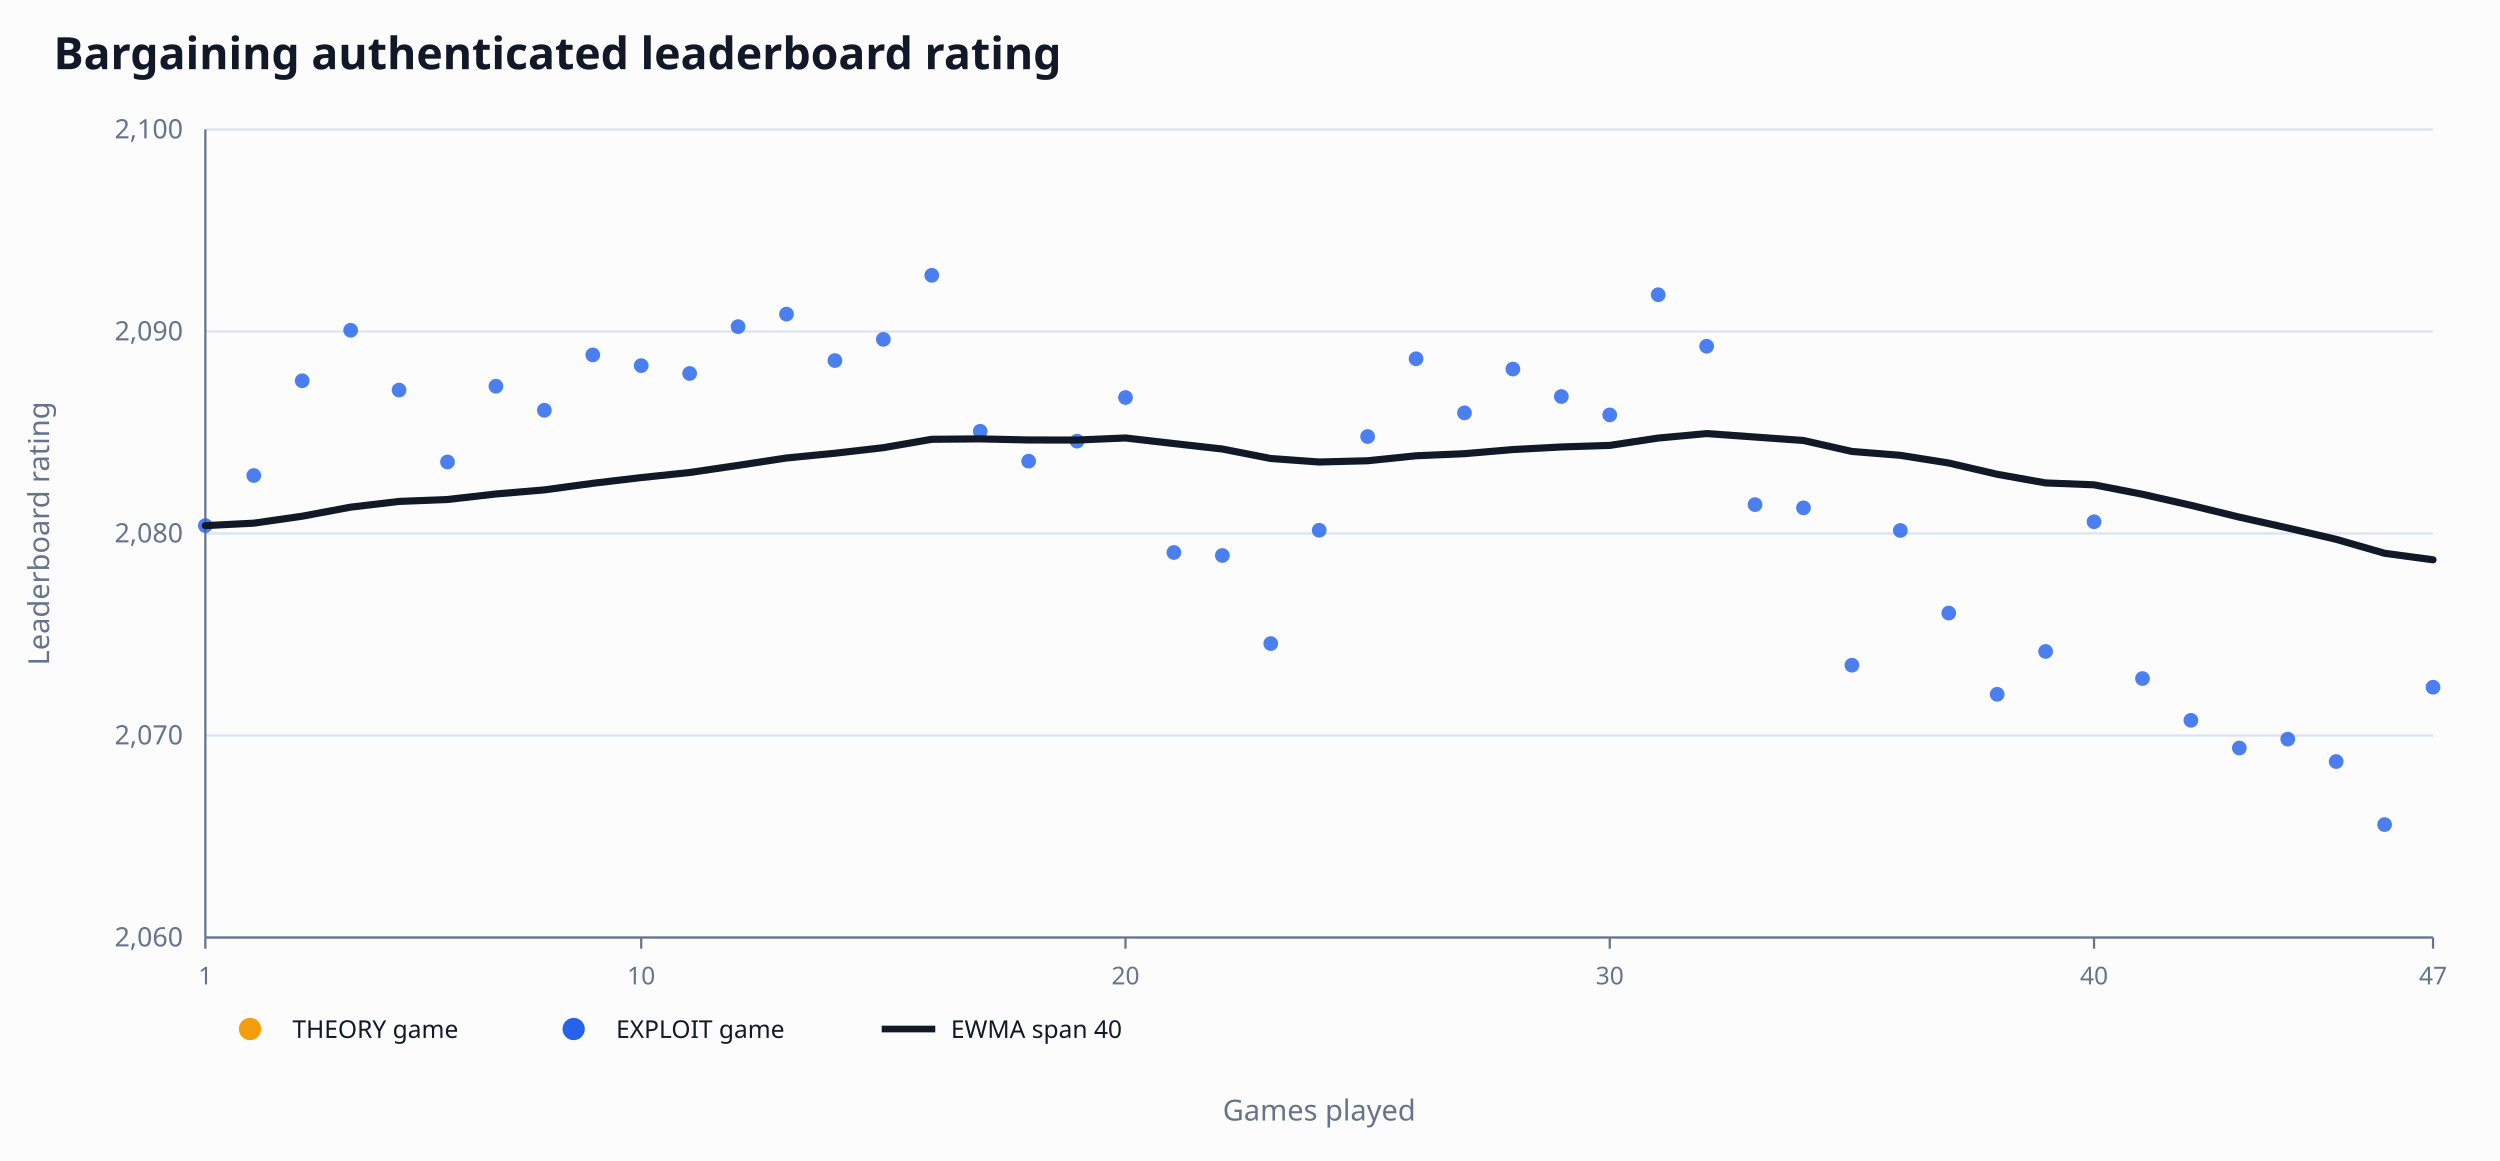
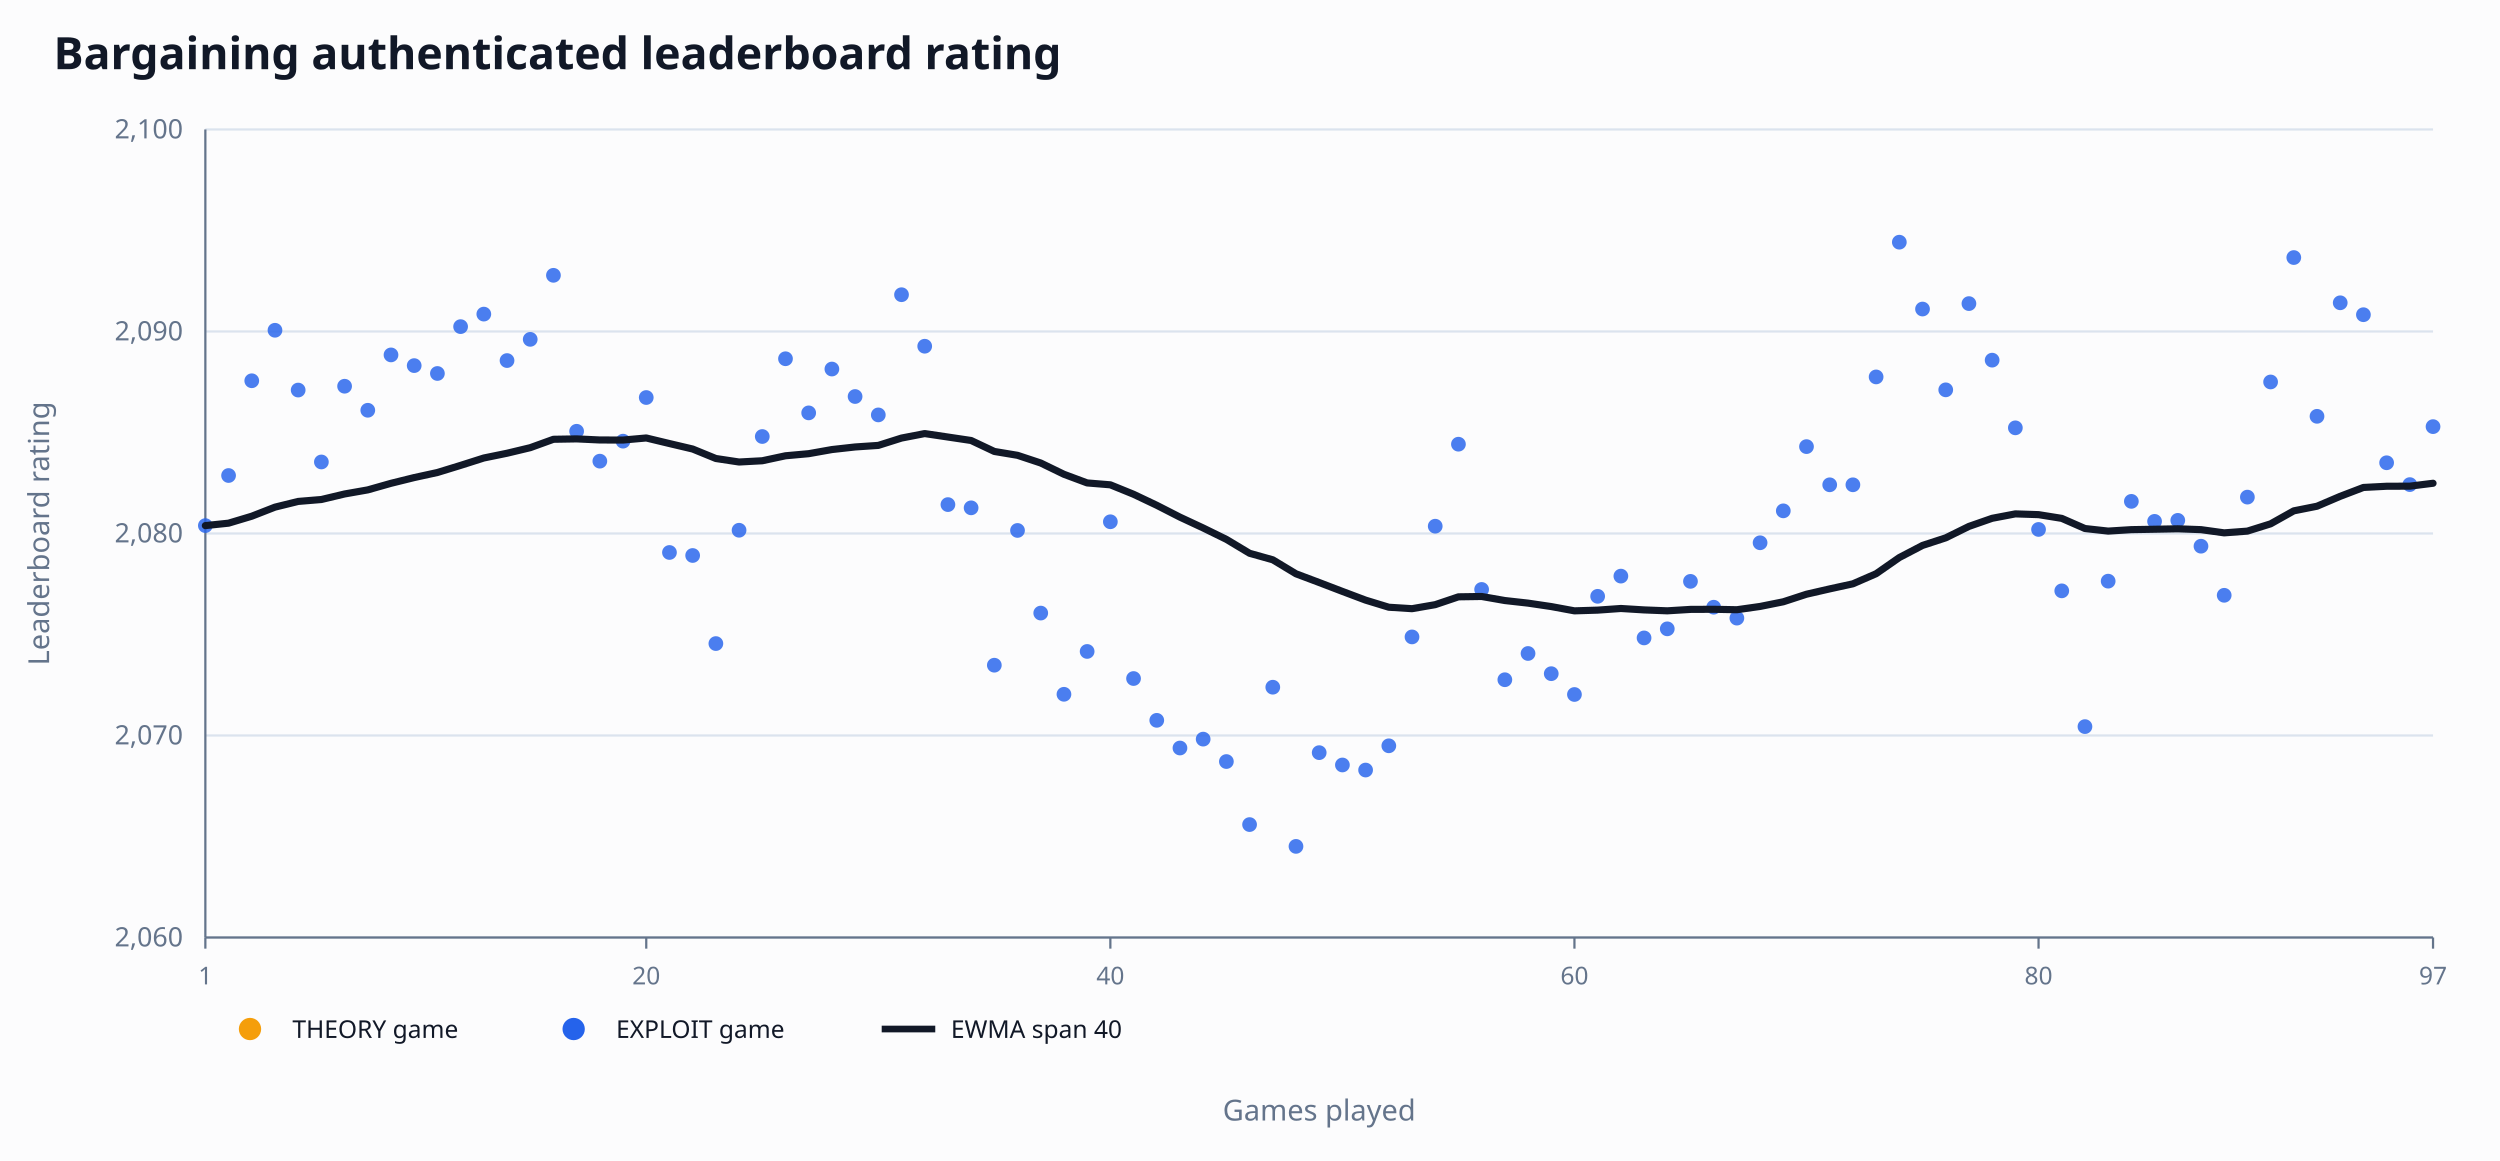
<svg xmlns="http://www.w3.org/2000/svg" width="1120" height="520" viewBox="0 0 1120 520">
  <rect width="100%" height="100%" fill="#fcfcfd" />
  <text x="24" y="31" font-family="system-ui,sans-serif" font-size="20" font-weight="700" fill="#111827">Bargaining authenticated leaderboard rating</text>
  <line x1="92" y1="420.00" x2="1090" y2="420.00" stroke="#dbe3ee" stroke-width="1" />
  <text x="82" y="424.00" text-anchor="end" font-family="system-ui,sans-serif" font-size="12" fill="#64748b">2,060</text>
  <line x1="92" y1="329.50" x2="1090" y2="329.50" stroke="#dbe3ee" stroke-width="1" />
  <text x="82" y="333.50" text-anchor="end" font-family="system-ui,sans-serif" font-size="12" fill="#64748b">2,070</text>
  <line x1="92" y1="239.00" x2="1090" y2="239.00" stroke="#dbe3ee" stroke-width="1" />
  <text x="82" y="243.00" text-anchor="end" font-family="system-ui,sans-serif" font-size="12" fill="#64748b">2,080</text>
  <line x1="92" y1="148.50" x2="1090" y2="148.50" stroke="#dbe3ee" stroke-width="1" />
  <text x="82" y="152.50" text-anchor="end" font-family="system-ui,sans-serif" font-size="12" fill="#64748b">2,090</text>
  <line x1="92" y1="58.00" x2="1090" y2="58.00" stroke="#dbe3ee" stroke-width="1" />
  <text x="82" y="62.00" text-anchor="end" font-family="system-ui,sans-serif" font-size="12" fill="#64748b">2,100</text>
  <line x1="92.00" y1="420" x2="92.00" y2="425" stroke="#64748b" />
  <text x="92.00" y="441" text-anchor="middle" font-family="system-ui,sans-serif" font-size="11" fill="#64748b">1</text>
-   <line x1="287.26" y1="420" x2="287.26" y2="425" stroke="#64748b" />
-   <text x="287.26" y="441" text-anchor="middle" font-family="system-ui,sans-serif" font-size="11" fill="#64748b">10</text>
-   <line x1="504.22" y1="420" x2="504.22" y2="425" stroke="#64748b" />
-   <text x="504.22" y="441" text-anchor="middle" font-family="system-ui,sans-serif" font-size="11" fill="#64748b">20</text>
-   <line x1="721.17" y1="420" x2="721.17" y2="425" stroke="#64748b" />
-   <text x="721.17" y="441" text-anchor="middle" font-family="system-ui,sans-serif" font-size="11" fill="#64748b">30</text>
-   <line x1="938.13" y1="420" x2="938.13" y2="425" stroke="#64748b" />
-   <text x="938.13" y="441" text-anchor="middle" font-family="system-ui,sans-serif" font-size="11" fill="#64748b">40</text>
+   <line x1="289.52" y1="420" x2="289.52" y2="425" stroke="#64748b" />
+   <text x="289.52" y="441" text-anchor="middle" font-family="system-ui,sans-serif" font-size="11" fill="#64748b">20</text>
+   <line x1="497.44" y1="420" x2="497.44" y2="425" stroke="#64748b" />
+   <text x="497.44" y="441" text-anchor="middle" font-family="system-ui,sans-serif" font-size="11" fill="#64748b">40</text>
+   <line x1="705.35" y1="420" x2="705.35" y2="425" stroke="#64748b" />
+   <text x="705.35" y="441" text-anchor="middle" font-family="system-ui,sans-serif" font-size="11" fill="#64748b">60</text>
+   <line x1="913.27" y1="420" x2="913.27" y2="425" stroke="#64748b" />
+   <text x="913.27" y="441" text-anchor="middle" font-family="system-ui,sans-serif" font-size="11" fill="#64748b">80</text>
  <line x1="1090.00" y1="420" x2="1090.00" y2="425" stroke="#64748b" />
-   <text x="1090.00" y="441" text-anchor="middle" font-family="system-ui,sans-serif" font-size="11" fill="#64748b">47</text>
+   <text x="1090.00" y="441" text-anchor="middle" font-family="system-ui,sans-serif" font-size="11" fill="#64748b">97</text>
  <line x1="92" y1="58" x2="92" y2="420" stroke="#64748b" />
  <line x1="92" y1="420" x2="1090" y2="420" stroke="#64748b" />
  <text x="591.00" y="502" text-anchor="middle" font-family="system-ui,sans-serif" font-size="13" fill="#64748b">Games played</text>
  <text x="22" y="239.00" text-anchor="middle" transform="rotate(-90 22 239.00)" font-family="system-ui,sans-serif" font-size="13" fill="#64748b">Leaderboard rating</text>
  <circle cx="92.00" cy="235.47" r="3.3" fill="#2563eb" opacity="0.82" />
-   <circle cx="113.70" cy="213.03" r="3.3" fill="#2563eb" opacity="0.82" />
-   <circle cx="135.39" cy="170.58" r="3.3" fill="#2563eb" opacity="0.82" />
-   <circle cx="157.09" cy="147.96" r="3.3" fill="#2563eb" opacity="0.82" />
-   <circle cx="178.78" cy="174.75" r="3.3" fill="#2563eb" opacity="0.82" />
-   <circle cx="200.48" cy="206.96" r="3.3" fill="#2563eb" opacity="0.82" />
-   <circle cx="222.17" cy="173.03" r="3.3" fill="#2563eb" opacity="0.82" />
-   <circle cx="243.87" cy="183.80" r="3.3" fill="#2563eb" opacity="0.82" />
-   <circle cx="265.57" cy="159.00" r="3.3" fill="#2563eb" opacity="0.82" />
-   <circle cx="287.26" cy="163.79" r="3.3" fill="#2563eb" opacity="0.82" />
-   <circle cx="308.96" cy="167.32" r="3.3" fill="#2563eb" opacity="0.82" />
-   <circle cx="330.65" cy="146.33" r="3.3" fill="#2563eb" opacity="0.82" />
-   <circle cx="352.35" cy="140.72" r="3.3" fill="#2563eb" opacity="0.82" />
-   <circle cx="374.04" cy="161.53" r="3.3" fill="#2563eb" opacity="0.82" />
-   <circle cx="395.74" cy="152.03" r="3.3" fill="#2563eb" opacity="0.82" />
-   <circle cx="417.43" cy="123.34" r="3.3" fill="#2563eb" opacity="0.82" />
-   <circle cx="439.13" cy="193.21" r="3.3" fill="#2563eb" opacity="0.82" />
-   <circle cx="460.83" cy="206.60" r="3.3" fill="#2563eb" opacity="0.82" />
-   <circle cx="482.52" cy="197.64" r="3.3" fill="#2563eb" opacity="0.82" />
-   <circle cx="504.22" cy="178.09" r="3.3" fill="#2563eb" opacity="0.82" />
-   <circle cx="525.91" cy="247.51" r="3.3" fill="#2563eb" opacity="0.82" />
-   <circle cx="547.61" cy="248.86" r="3.3" fill="#2563eb" opacity="0.82" />
-   <circle cx="569.30" cy="288.32" r="3.3" fill="#2563eb" opacity="0.82" />
-   <circle cx="591.00" cy="237.55" r="3.3" fill="#2563eb" opacity="0.82" />
-   <circle cx="612.70" cy="195.56" r="3.3" fill="#2563eb" opacity="0.82" />
-   <circle cx="634.39" cy="160.72" r="3.3" fill="#2563eb" opacity="0.82" />
-   <circle cx="656.09" cy="184.97" r="3.3" fill="#2563eb" opacity="0.82" />
-   <circle cx="677.78" cy="165.33" r="3.3" fill="#2563eb" opacity="0.82" />
-   <circle cx="699.48" cy="177.64" r="3.3" fill="#2563eb" opacity="0.82" />
-   <circle cx="721.17" cy="185.88" r="3.3" fill="#2563eb" opacity="0.82" />
-   <circle cx="742.87" cy="132.03" r="3.3" fill="#2563eb" opacity="0.82" />
-   <circle cx="764.57" cy="155.11" r="3.3" fill="#2563eb" opacity="0.82" />
-   <circle cx="786.26" cy="226.06" r="3.3" fill="#2563eb" opacity="0.82" />
-   <circle cx="807.96" cy="227.51" r="3.3" fill="#2563eb" opacity="0.82" />
-   <circle cx="829.65" cy="298.01" r="3.3" fill="#2563eb" opacity="0.82" />
-   <circle cx="851.35" cy="237.64" r="3.3" fill="#2563eb" opacity="0.82" />
-   <circle cx="873.04" cy="274.66" r="3.3" fill="#2563eb" opacity="0.82" />
-   <circle cx="894.74" cy="311.04" r="3.3" fill="#2563eb" opacity="0.82" />
-   <circle cx="916.43" cy="291.85" r="3.3" fill="#2563eb" opacity="0.82" />
-   <circle cx="938.13" cy="233.75" r="3.3" fill="#2563eb" opacity="0.82" />
-   <circle cx="959.83" cy="303.98" r="3.3" fill="#2563eb" opacity="0.82" />
-   <circle cx="981.52" cy="322.71" r="3.3" fill="#2563eb" opacity="0.82" />
-   <circle cx="1003.22" cy="335.11" r="3.3" fill="#2563eb" opacity="0.82" />
-   <circle cx="1024.91" cy="331.13" r="3.3" fill="#2563eb" opacity="0.82" />
-   <circle cx="1046.61" cy="341.17" r="3.3" fill="#2563eb" opacity="0.82" />
-   <circle cx="1068.30" cy="369.41" r="3.3" fill="#2563eb" opacity="0.82" />
-   <circle cx="1090.00" cy="307.87" r="3.3" fill="#2563eb" opacity="0.82" />
-   <polyline points="92.00,235.47 113.70,234.38 135.39,231.26 157.09,227.20 178.78,224.64 200.48,223.78 222.17,221.30 243.87,219.47 265.57,216.52 287.26,213.95 308.96,211.68 330.65,208.49 352.35,205.18 374.04,203.05 395.74,200.56 417.43,196.80 439.13,196.62 460.83,197.11 482.52,197.14 504.22,196.21 525.91,198.71 547.61,201.16 569.30,205.41 591.00,206.98 612.70,206.42 634.39,204.19 656.09,203.25 677.78,201.40 699.48,200.24 721.17,199.54 742.87,196.25 764.57,194.24 786.26,195.79 807.96,197.34 829.65,202.25 851.35,203.98 873.04,207.43 894.74,212.48 916.43,216.35 938.13,217.20 959.83,221.43 981.52,226.37 1003.22,231.68 1024.91,236.53 1046.61,241.63 1068.30,247.87 1090.00,250.79" fill="none" stroke="#111827" stroke-width="3.2" stroke-linejoin="round" stroke-linecap="round" />
+   <circle cx="102.40" cy="213.03" r="3.3" fill="#2563eb" opacity="0.82" />
+   <circle cx="112.79" cy="170.58" r="3.3" fill="#2563eb" opacity="0.82" />
+   <circle cx="123.19" cy="147.96" r="3.3" fill="#2563eb" opacity="0.82" />
+   <circle cx="133.58" cy="174.75" r="3.3" fill="#2563eb" opacity="0.82" />
+   <circle cx="143.98" cy="206.96" r="3.3" fill="#2563eb" opacity="0.82" />
+   <circle cx="154.38" cy="173.03" r="3.3" fill="#2563eb" opacity="0.82" />
+   <circle cx="164.77" cy="183.80" r="3.3" fill="#2563eb" opacity="0.82" />
+   <circle cx="175.17" cy="159.00" r="3.3" fill="#2563eb" opacity="0.82" />
+   <circle cx="185.56" cy="163.79" r="3.3" fill="#2563eb" opacity="0.82" />
+   <circle cx="195.96" cy="167.32" r="3.3" fill="#2563eb" opacity="0.82" />
+   <circle cx="206.35" cy="146.33" r="3.3" fill="#2563eb" opacity="0.82" />
+   <circle cx="216.75" cy="140.72" r="3.3" fill="#2563eb" opacity="0.82" />
+   <circle cx="227.15" cy="161.53" r="3.3" fill="#2563eb" opacity="0.82" />
+   <circle cx="237.54" cy="152.03" r="3.3" fill="#2563eb" opacity="0.82" />
+   <circle cx="247.94" cy="123.34" r="3.3" fill="#2563eb" opacity="0.82" />
+   <circle cx="258.33" cy="193.21" r="3.3" fill="#2563eb" opacity="0.82" />
+   <circle cx="268.73" cy="206.60" r="3.3" fill="#2563eb" opacity="0.82" />
+   <circle cx="279.12" cy="197.64" r="3.3" fill="#2563eb" opacity="0.82" />
+   <circle cx="289.52" cy="178.09" r="3.3" fill="#2563eb" opacity="0.82" />
+   <circle cx="299.92" cy="247.51" r="3.3" fill="#2563eb" opacity="0.82" />
+   <circle cx="310.31" cy="248.86" r="3.3" fill="#2563eb" opacity="0.82" />
+   <circle cx="320.71" cy="288.32" r="3.3" fill="#2563eb" opacity="0.82" />
+   <circle cx="331.10" cy="237.55" r="3.3" fill="#2563eb" opacity="0.82" />
+   <circle cx="341.50" cy="195.56" r="3.3" fill="#2563eb" opacity="0.82" />
+   <circle cx="351.90" cy="160.72" r="3.3" fill="#2563eb" opacity="0.82" />
+   <circle cx="362.29" cy="184.97" r="3.3" fill="#2563eb" opacity="0.82" />
+   <circle cx="372.69" cy="165.33" r="3.3" fill="#2563eb" opacity="0.82" />
+   <circle cx="383.08" cy="177.64" r="3.3" fill="#2563eb" opacity="0.82" />
+   <circle cx="393.48" cy="185.88" r="3.3" fill="#2563eb" opacity="0.82" />
+   <circle cx="403.88" cy="132.03" r="3.3" fill="#2563eb" opacity="0.82" />
+   <circle cx="414.27" cy="155.11" r="3.3" fill="#2563eb" opacity="0.82" />
+   <circle cx="424.67" cy="226.06" r="3.3" fill="#2563eb" opacity="0.82" />
+   <circle cx="435.06" cy="227.51" r="3.3" fill="#2563eb" opacity="0.82" />
+   <circle cx="445.46" cy="298.01" r="3.3" fill="#2563eb" opacity="0.82" />
+   <circle cx="455.85" cy="237.64" r="3.3" fill="#2563eb" opacity="0.82" />
+   <circle cx="466.25" cy="274.66" r="3.3" fill="#2563eb" opacity="0.82" />
+   <circle cx="476.65" cy="311.04" r="3.3" fill="#2563eb" opacity="0.82" />
+   <circle cx="487.04" cy="291.85" r="3.3" fill="#2563eb" opacity="0.82" />
+   <circle cx="497.44" cy="233.75" r="3.3" fill="#2563eb" opacity="0.82" />
+   <circle cx="507.83" cy="303.98" r="3.3" fill="#2563eb" opacity="0.82" />
+   <circle cx="518.23" cy="322.71" r="3.3" fill="#2563eb" opacity="0.82" />
+   <circle cx="528.62" cy="335.11" r="3.3" fill="#2563eb" opacity="0.82" />
+   <circle cx="539.02" cy="331.13" r="3.3" fill="#2563eb" opacity="0.82" />
+   <circle cx="549.42" cy="341.17" r="3.3" fill="#2563eb" opacity="0.82" />
+   <circle cx="559.81" cy="369.41" r="3.3" fill="#2563eb" opacity="0.82" />
+   <circle cx="570.21" cy="307.87" r="3.3" fill="#2563eb" opacity="0.82" />
+   <circle cx="580.60" cy="379.18" r="3.3" fill="#2563eb" opacity="0.82" />
+   <circle cx="591.00" cy="337.19" r="3.3" fill="#2563eb" opacity="0.82" />
+   <circle cx="601.40" cy="342.71" r="3.3" fill="#2563eb" opacity="0.82" />
+   <circle cx="611.79" cy="344.98" r="3.3" fill="#2563eb" opacity="0.82" />
+   <circle cx="622.19" cy="334.12" r="3.3" fill="#2563eb" opacity="0.82" />
+   <circle cx="632.58" cy="285.34" r="3.3" fill="#2563eb" opacity="0.82" />
+   <circle cx="642.98" cy="235.74" r="3.3" fill="#2563eb" opacity="0.82" />
+   <circle cx="653.38" cy="199.00" r="3.3" fill="#2563eb" opacity="0.82" />
+   <circle cx="663.77" cy="264.07" r="3.3" fill="#2563eb" opacity="0.82" />
+   <circle cx="674.17" cy="304.52" r="3.3" fill="#2563eb" opacity="0.82" />
+   <circle cx="684.56" cy="292.76" r="3.3" fill="#2563eb" opacity="0.82" />
+   <circle cx="694.96" cy="301.81" r="3.3" fill="#2563eb" opacity="0.82" />
+   <circle cx="705.35" cy="311.13" r="3.3" fill="#2563eb" opacity="0.82" />
+   <circle cx="715.75" cy="267.15" r="3.3" fill="#2563eb" opacity="0.82" />
+   <circle cx="726.15" cy="258.10" r="3.3" fill="#2563eb" opacity="0.82" />
+   <circle cx="736.54" cy="285.79" r="3.3" fill="#2563eb" opacity="0.82" />
+   <circle cx="746.94" cy="281.72" r="3.3" fill="#2563eb" opacity="0.82" />
+   <circle cx="757.33" cy="260.45" r="3.3" fill="#2563eb" opacity="0.82" />
+   <circle cx="767.73" cy="272.03" r="3.3" fill="#2563eb" opacity="0.82" />
+   <circle cx="778.12" cy="276.92" r="3.3" fill="#2563eb" opacity="0.82" />
+   <circle cx="788.52" cy="243.16" r="3.3" fill="#2563eb" opacity="0.82" />
+   <circle cx="798.92" cy="228.86" r="3.3" fill="#2563eb" opacity="0.82" />
+   <circle cx="809.31" cy="200.08" r="3.3" fill="#2563eb" opacity="0.82" />
+   <circle cx="819.71" cy="217.19" r="3.3" fill="#2563eb" opacity="0.82" />
+   <circle cx="830.10" cy="217.19" r="3.3" fill="#2563eb" opacity="0.82" />
+   <circle cx="840.50" cy="168.86" r="3.3" fill="#2563eb" opacity="0.82" />
+   <circle cx="850.90" cy="108.50" r="3.3" fill="#2563eb" opacity="0.82" />
+   <circle cx="861.29" cy="138.45" r="3.3" fill="#2563eb" opacity="0.82" />
+   <circle cx="871.69" cy="174.65" r="3.3" fill="#2563eb" opacity="0.82" />
+   <circle cx="882.08" cy="136.01" r="3.3" fill="#2563eb" opacity="0.82" />
+   <circle cx="892.48" cy="161.35" r="3.3" fill="#2563eb" opacity="0.82" />
+   <circle cx="902.88" cy="191.67" r="3.3" fill="#2563eb" opacity="0.82" />
+   <circle cx="913.27" cy="237.19" r="3.3" fill="#2563eb" opacity="0.82" />
+   <circle cx="923.67" cy="264.70" r="3.3" fill="#2563eb" opacity="0.82" />
+   <circle cx="934.06" cy="325.52" r="3.3" fill="#2563eb" opacity="0.82" />
+   <circle cx="944.46" cy="260.36" r="3.3" fill="#2563eb" opacity="0.82" />
+   <circle cx="954.85" cy="224.61" r="3.3" fill="#2563eb" opacity="0.82" />
+   <circle cx="965.25" cy="233.57" r="3.3" fill="#2563eb" opacity="0.82" />
+   <circle cx="975.65" cy="233.12" r="3.3" fill="#2563eb" opacity="0.82" />
+   <circle cx="986.04" cy="244.70" r="3.3" fill="#2563eb" opacity="0.82" />
+   <circle cx="996.44" cy="266.69" r="3.3" fill="#2563eb" opacity="0.82" />
+   <circle cx="1006.83" cy="222.71" r="3.3" fill="#2563eb" opacity="0.82" />
+   <circle cx="1017.23" cy="171.12" r="3.3" fill="#2563eb" opacity="0.82" />
+   <circle cx="1027.62" cy="115.38" r="3.3" fill="#2563eb" opacity="0.82" />
+   <circle cx="1038.02" cy="186.51" r="3.3" fill="#2563eb" opacity="0.82" />
+   <circle cx="1048.42" cy="135.65" r="3.3" fill="#2563eb" opacity="0.82" />
+   <circle cx="1058.81" cy="140.99" r="3.3" fill="#2563eb" opacity="0.82" />
+   <circle cx="1069.21" cy="207.32" r="3.3" fill="#2563eb" opacity="0.82" />
+   <circle cx="1079.60" cy="217.10" r="3.3" fill="#2563eb" opacity="0.82" />
+   <circle cx="1090.00" cy="191.13" r="3.3" fill="#2563eb" opacity="0.82" />
+   <polyline points="92.00,235.47 102.40,234.38 112.79,231.26 123.19,227.20 133.58,224.64 143.98,223.78 154.38,221.30 164.77,219.47 175.17,216.52 185.56,213.95 195.96,211.68 206.35,208.49 216.75,205.18 227.15,203.05 237.54,200.56 247.94,196.80 258.33,196.62 268.73,197.11 279.12,197.14 289.52,196.21 299.92,198.71 310.31,201.16 320.71,205.41 331.10,206.98 341.50,206.42 351.90,204.19 362.29,203.25 372.69,201.40 383.08,200.24 393.48,199.54 403.88,196.25 414.27,194.24 424.67,195.79 435.06,197.34 445.46,202.25 455.85,203.98 466.25,207.43 476.65,212.48 487.04,216.35 497.44,217.20 507.83,221.43 518.23,226.37 528.62,231.68 539.02,236.53 549.42,241.63 559.81,247.87 570.21,250.79 580.60,257.06 591.00,260.97 601.40,264.95 611.79,268.86 622.19,272.04 632.58,272.69 642.98,270.89 653.38,267.38 663.77,267.22 674.17,269.04 684.56,270.20 694.96,271.74 705.35,273.66 715.75,273.34 726.15,272.60 736.54,273.24 746.94,273.65 757.33,273.01 767.73,272.96 778.12,273.16 788.52,271.69 798.92,269.60 809.31,266.21 819.71,263.82 830.10,261.55 840.50,257.02 850.90,249.78 861.29,244.35 871.69,240.95 882.08,235.83 892.48,232.20 902.88,230.22 913.27,230.56 923.67,232.23 934.06,236.78 944.46,237.93 954.85,237.28 965.25,237.10 975.65,236.90 986.04,237.28 996.44,238.72 1006.83,237.94 1017.23,234.68 1027.62,228.86 1038.02,226.79 1048.42,222.35 1058.81,218.38 1069.21,217.84 1079.60,217.80 1090.00,216.50" fill="none" stroke="#111827" stroke-width="3.2" stroke-linejoin="round" stroke-linecap="round" />
  <circle cx="112" cy="461" r="5" fill="#f59e0b" />
  <text x="131" y="465" font-family="system-ui,sans-serif" font-size="11" fill="#111827">THEORY game</text>
  <circle cx="257" cy="461" r="5" fill="#2563eb" />
  <text x="276" y="465" font-family="system-ui,sans-serif" font-size="11" fill="#111827">EXPLOIT game</text>
  <line x1="395" y1="461" x2="419" y2="461" stroke="#111827" stroke-width="3" />
  <text x="426" y="465" font-family="system-ui,sans-serif" font-size="11" fill="#111827">EWMA span 40</text>
</svg>
